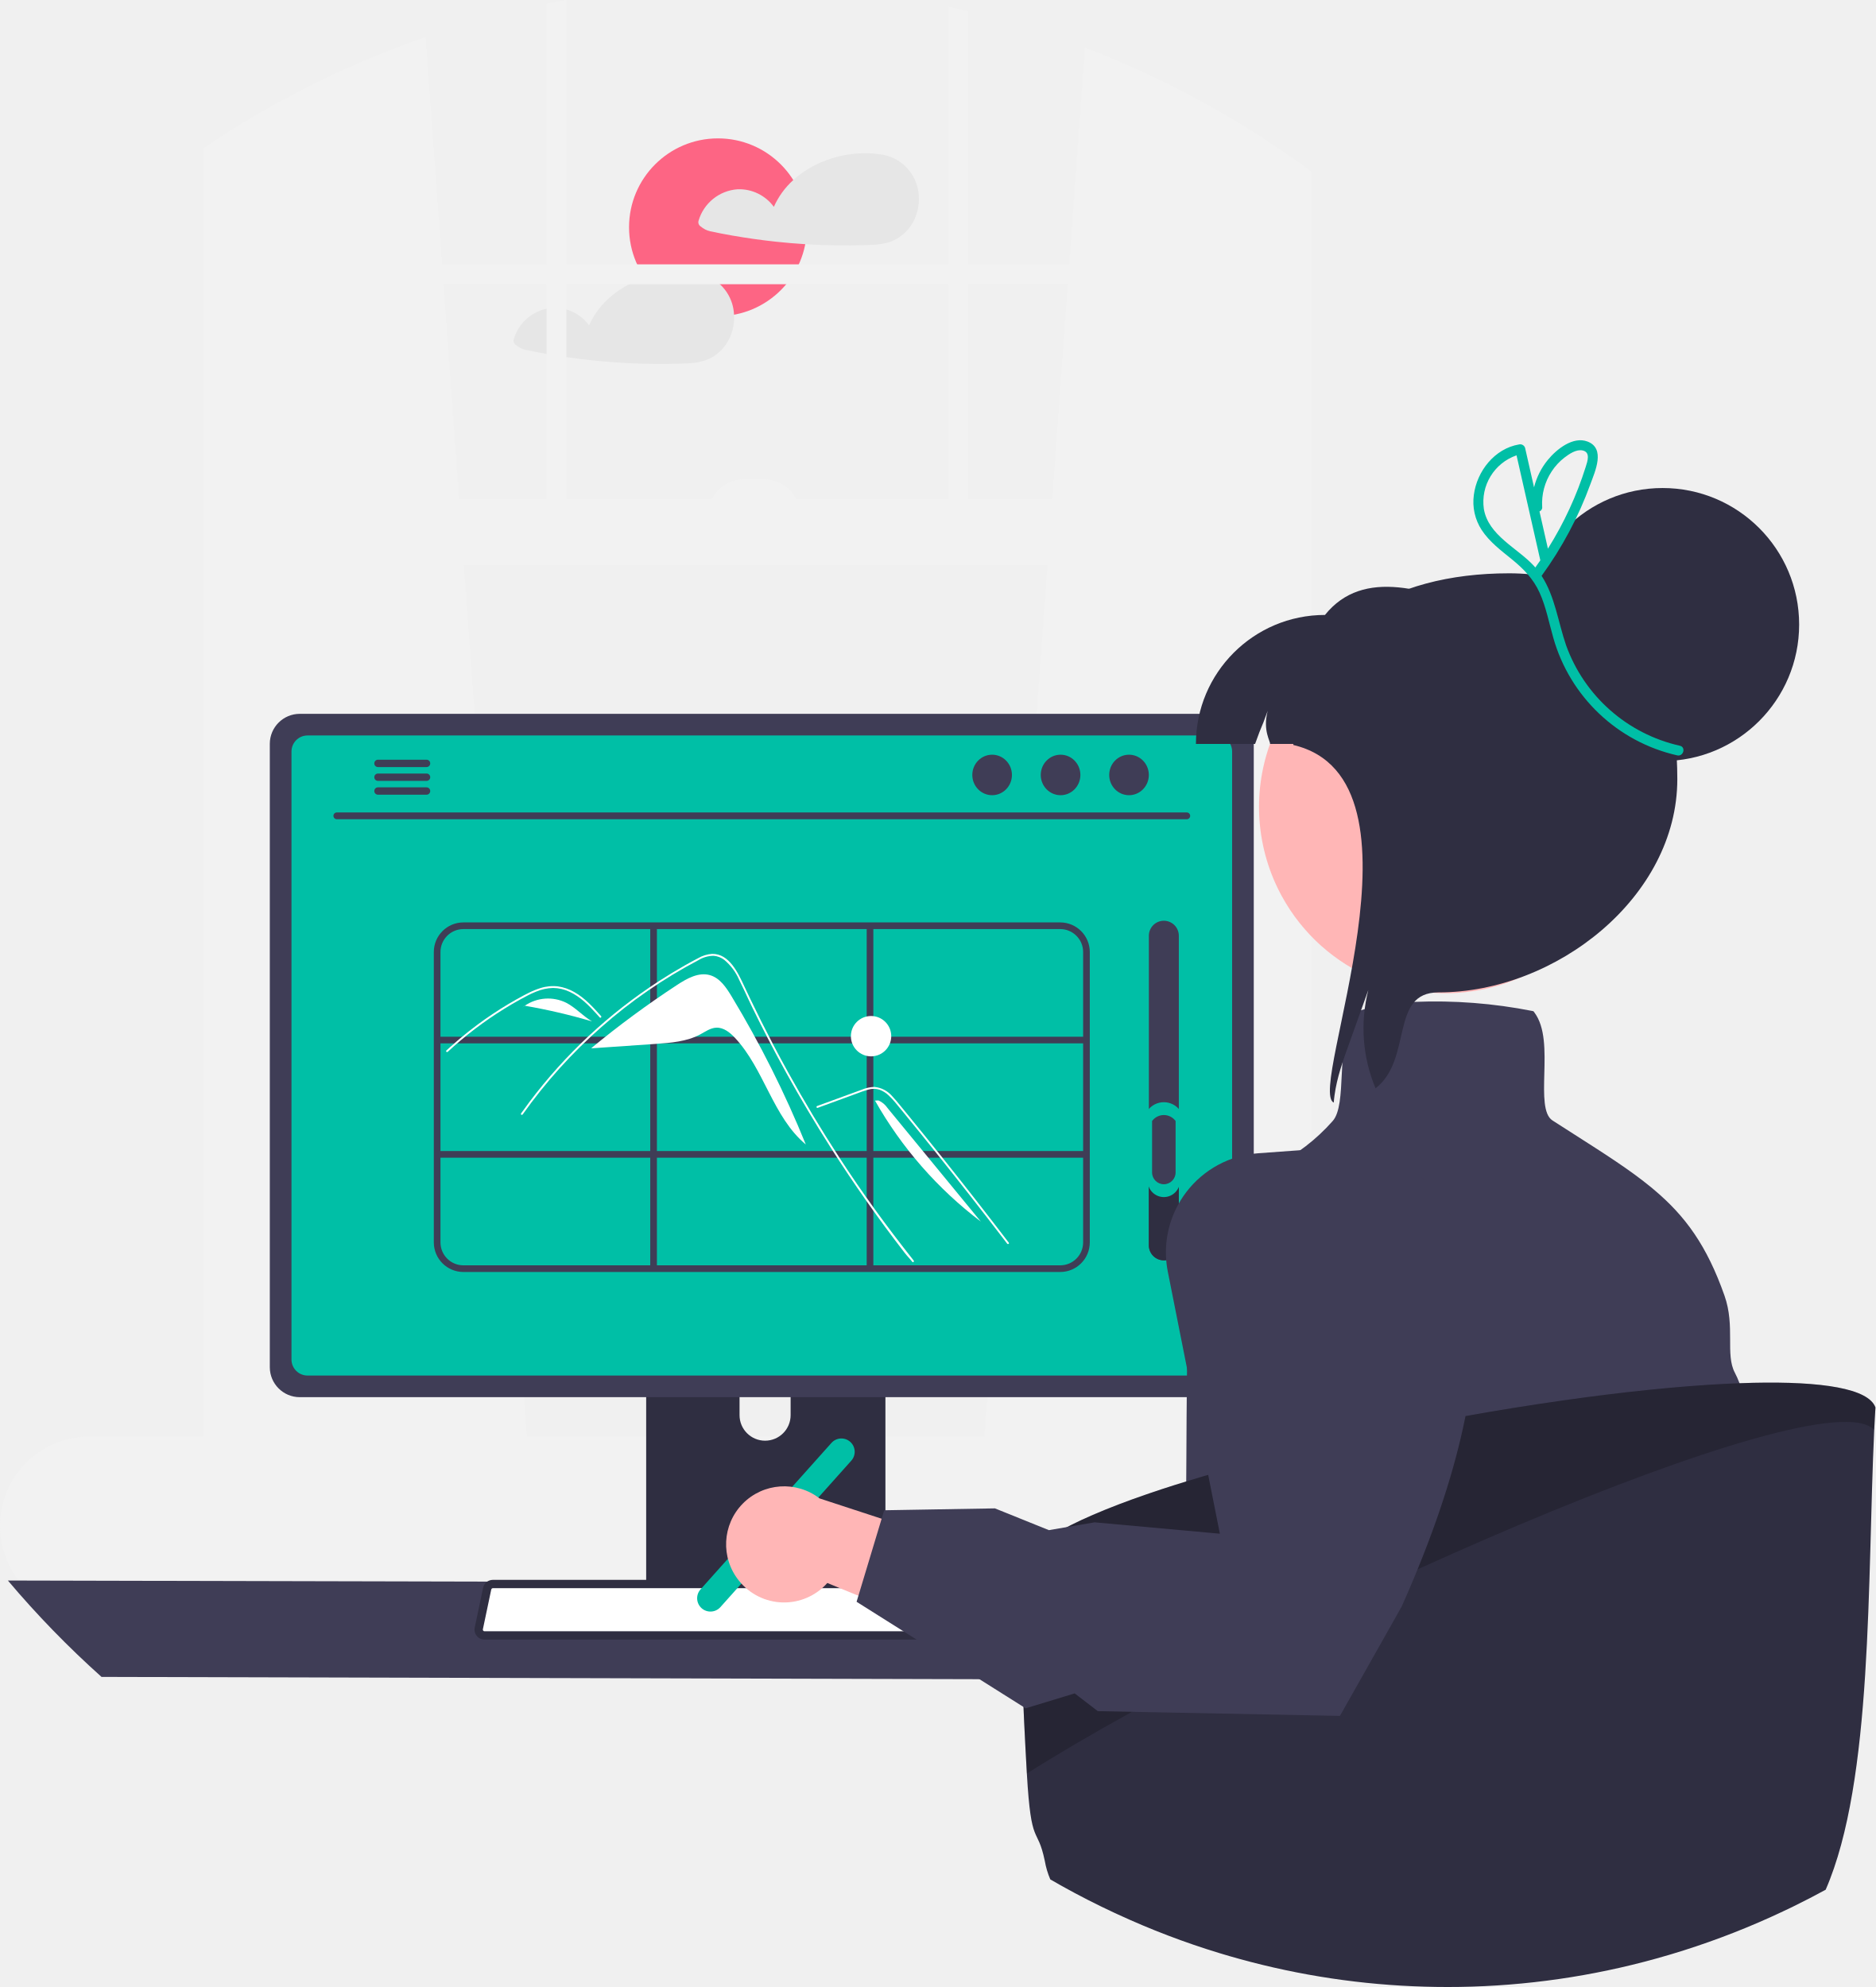
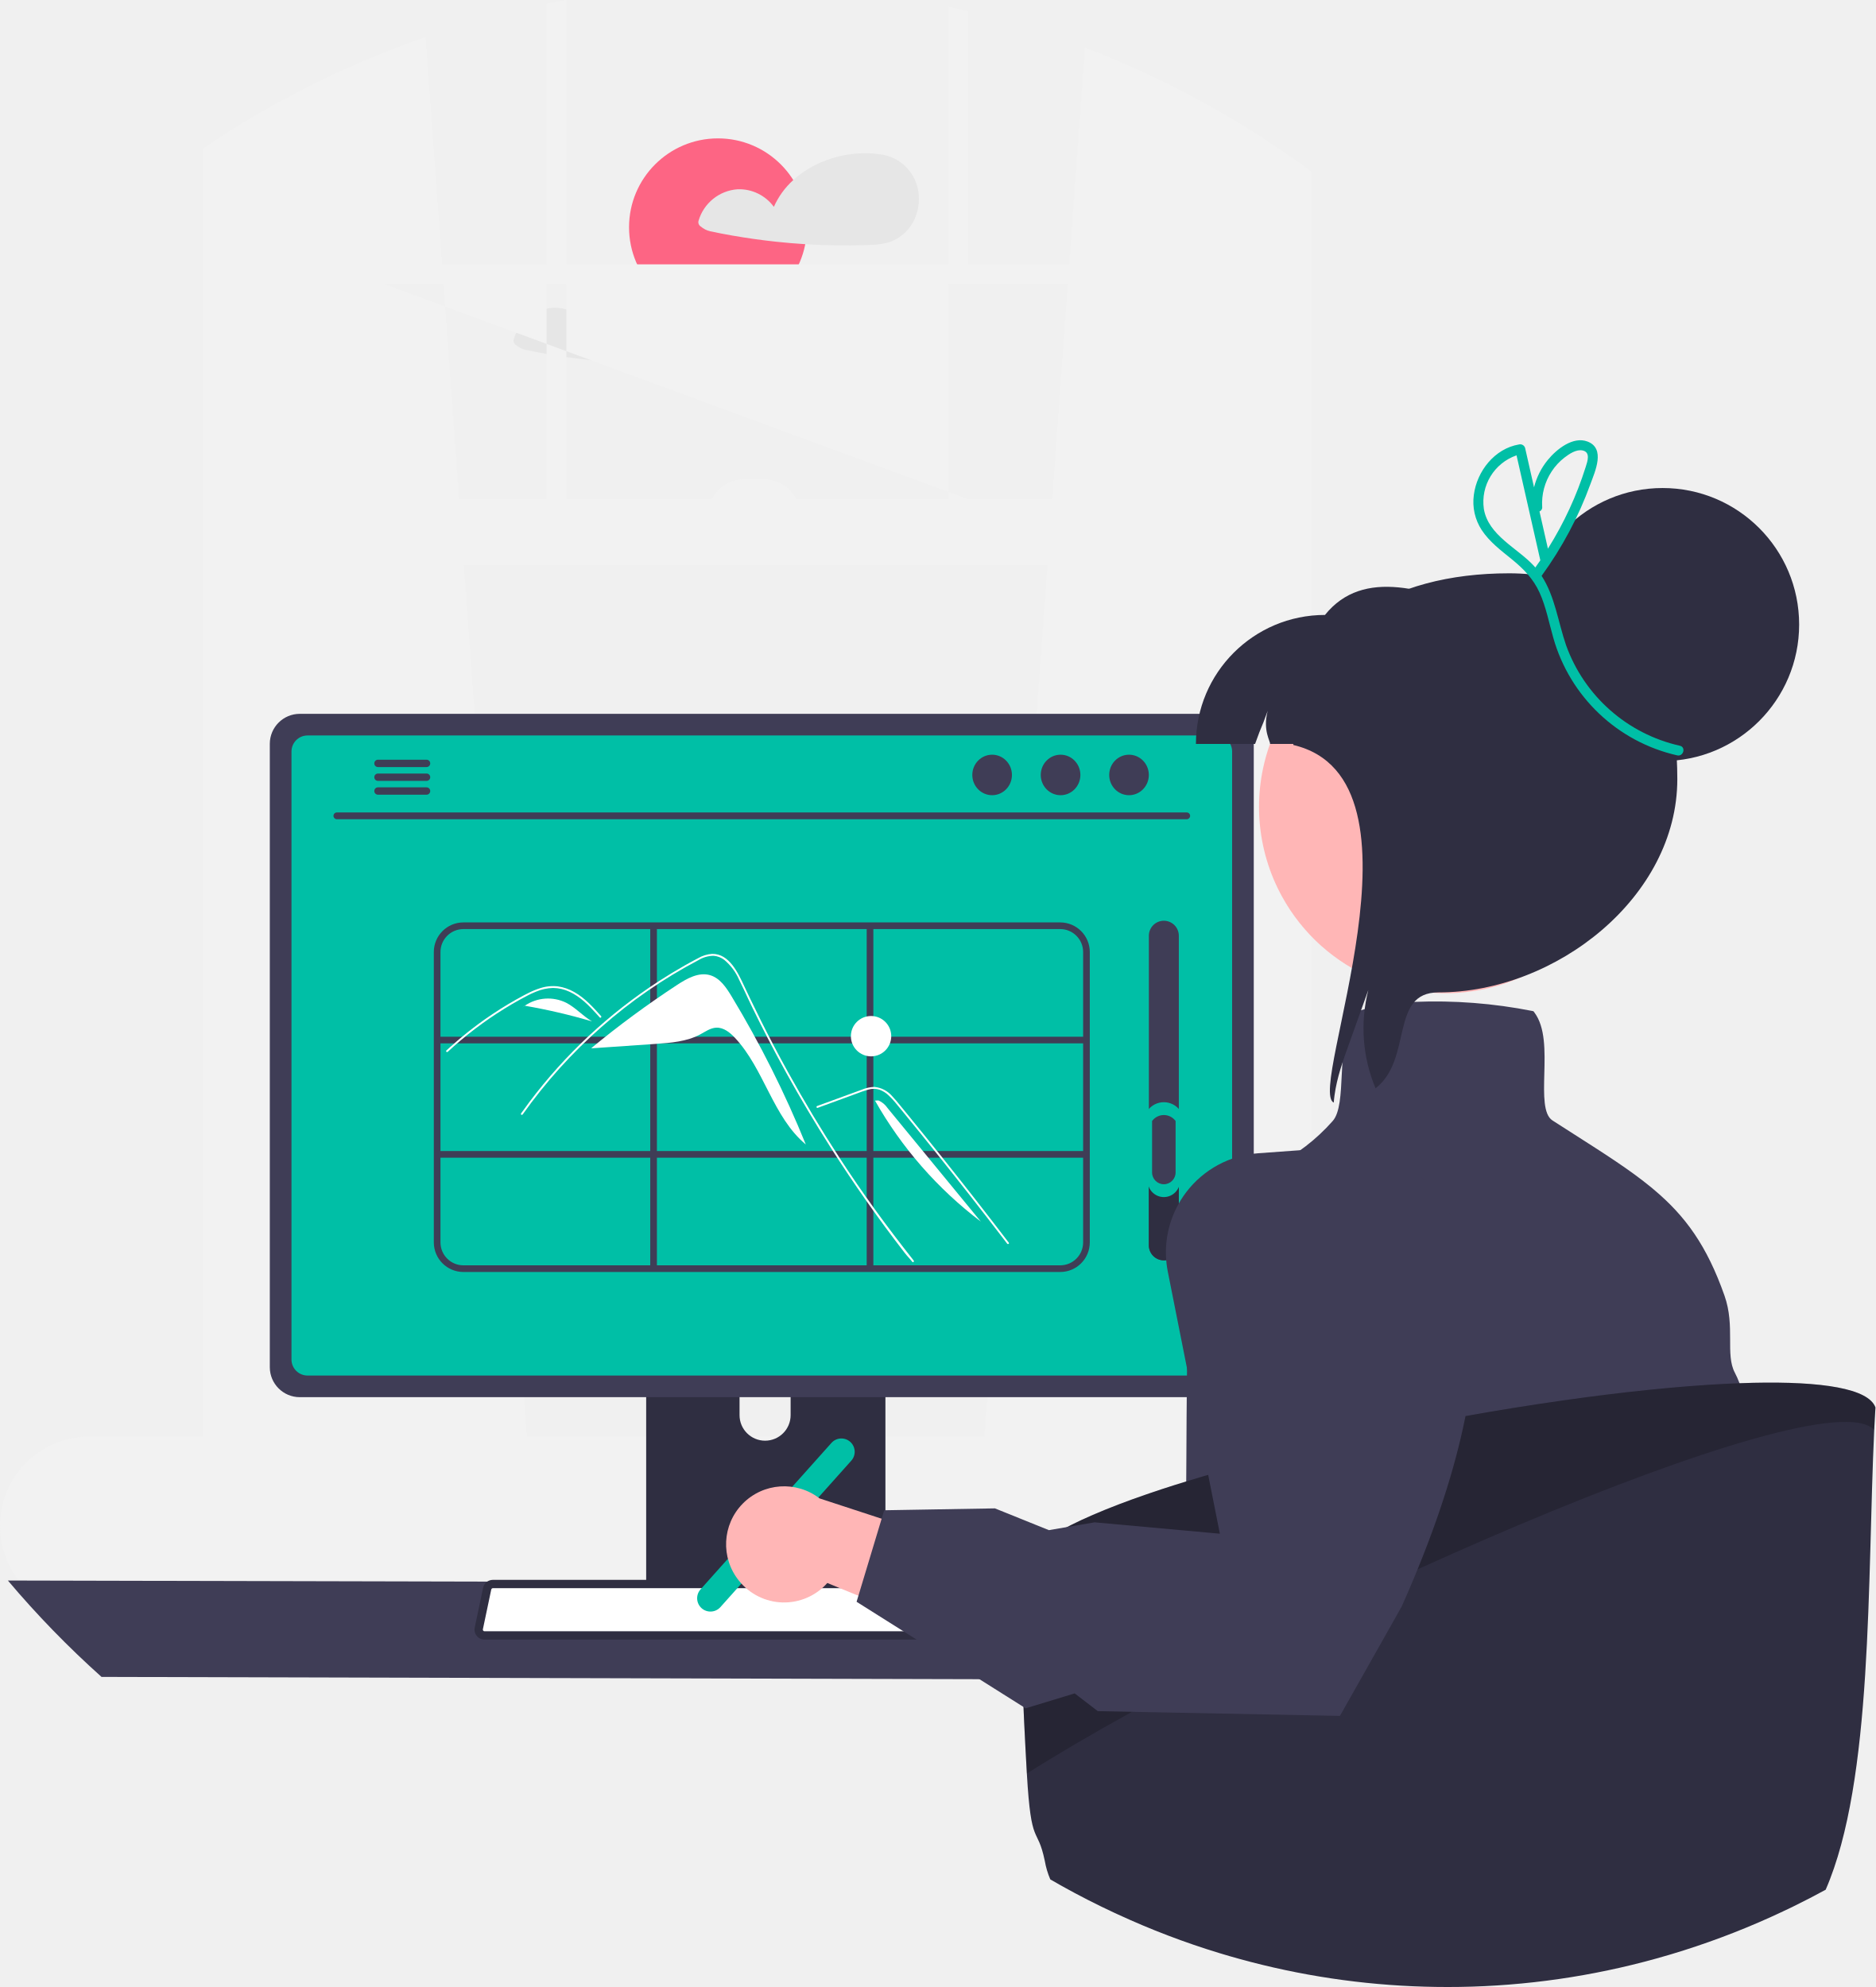
- <svg xmlns="http://www.w3.org/2000/svg" data-name="Layer 1" width="563.232" height="596.817" viewBox="0 0 563.232 596.817">
+ <svg xmlns="http://www.w3.org/2000/svg" data-name="Layer 1" width="563.232" height="596.817">
  <circle cx="215.615" cy="68.266" r="26.701" fill="#fd6584" />
-   <path d="M601.119,230.112a13.235,13.235,0,0,0-11.17-9.29,1.081,1.081,0,0,0-.18,0,1.418,1.418,0,0,0-.22-.05c-8.94-1.16-18.88,1.66-25.57,7.8a23.958,23.958,0,0,0-5.83,8.04,12.917,12.917,0,0,0-10.83-5.28,13.184,13.184,0,0,0-11.8,9.51,1.526,1.526,0,0,0,.69,1.69,6.673,6.673,0,0,0,2.79,1.42c2.21.47,4.44.9,6.67,1.29q6.54,1.14,13.15,1.85,4.365.465,8.75.74c6.04.38,12.11.47,18.16.28,3-.1,5.88-.2,8.62-1.52a12.798,12.798,0,0,0,4.95-4.31A14.548,14.548,0,0,0,601.119,230.112Z" transform="translate(-325.7462 -174.4889)" fill="#e6e6e6" />
-   <path d="M546.189,269.012a13.652,13.652,0,0,0-.56-3.3,13.26,13.26,0,0,0-11.18-9.29.965.965,0,0,0-.17,0,1.887,1.887,0,0,0-.23-.05,33.194,33.194,0,0,0-14.69,1.51c-7.26,2.43-13.63,7.33-16.7,14.33a12.922,12.922,0,0,0-10.84-5.28,13.183,13.183,0,0,0-11.8,9.51,1.555,1.555,0,0,0,.69,1.69,6.733,6.733,0,0,0,2.79,1.42c2.22.47,4.44.9,6.68,1.29q6.54,1.14,13.14,1.85a195.164,195.164,0,0,0,26.92,1.02c2.99-.1,5.88-.2,8.62-1.52a12.77,12.77,0,0,0,4.94-4.31A14.264,14.264,0,0,0,546.189,269.012Z" transform="translate(-325.7462 -174.4889)" fill="#e6e6e6" />
-   <path d="M743.876,605.969h-24.34V225.999c-1.64-1.21-3.29-2.41-4.96-3.58q-.495-.345-.99-.69a288.322,288.322,0,0,0-62.01-32.94l-4.72,65.1-0.0.004H616.486V177.879c-1.98-.49-3.96-.95-5.96-1.38v77.394h-114.68V174.489c-1.99.37-3.98.75-5.96,1.16v78.244H458.517l-0-.004-4.95-68.27a287.687,287.687,0,0,0-60.78,29.46c-.66.42-1.32.84-1.98,1.28-1.33.86-2.66,1.74-3.97,2.63v386.98h-34.27a26.803,26.803,0,0,0-24.89,36.79,25.54,25.54,0,0,0,1.75,3.56,27.095,27.095,0,0,0,3.02,4.18,26.76,26.76,0,0,0,20.12,9.11h391.31a26.82,26.82,0,0,0,0-53.64ZM640.316,344.271l-18.93,261.698h-137.4l-18.93-261.698Zm6.11-84.419-4.67,64.556h-25.27V259.852Zm-35.9,0v64.556H564.894a10.916,10.916,0,0,0-9.723-5.959h-5.959a10.916,10.916,0,0,0-9.723,5.959H495.846V259.852Zm-120.64,64.556h-26.27l-4.67-64.556h30.94Z" transform="translate(-325.7462 -174.4889)" fill="#f2f2f2" />
-   <path d="M328.114,649.216a289.004,289.004,0,0,0,28.12,28.95l379.58,1a289.003,289.003,0,0,0,28.12-28.95Z" transform="translate(-325.7462 -174.4889)" fill="#3f3d56" />
-   <path d="M519.804,552.406v102.56h71.85v-102.56a3.448,3.448,0,0,0-2.43-3.3,3.175,3.175,0,0,0-1.03-.16h-64.92A3.463,3.463,0,0,0,519.804,552.406Zm28.04,35.24a7.67,7.67,0,0,1,15.34,0v11.9a7.67,7.67,0,0,1-15.34,0Z" transform="translate(-325.7462 -174.4889)" fill="#2f2e41" />
-   <path d="M519.584,651.686v9.89a1.946,1.946,0,0,0,1.93,1.94h68.43a1.94,1.94,0,0,0,1.93-1.94v-9.89Z" transform="translate(-325.7462 -174.4889)" fill="#3f3d56" />
-   <path d="M406.774,397.886v187.26a9.007,9.007,0,0,0,9,9h277.5a9.007,9.007,0,0,0,9-9v-187.26a9.011,9.011,0,0,0-9-8.99h-277.5A9.012,9.012,0,0,0,406.774,397.886Z" transform="translate(-325.7462 -174.4889)" fill="#3f3d56" />
-   <path d="M413.284,400.216v182.62a4.818,4.818,0,0,0,4.81,4.81h272.87a4.818,4.818,0,0,0,4.81-4.81v-182.62a4.82,4.82,0,0,0-4.81-4.82h-272.87A4.821,4.821,0,0,0,413.284,400.216Z" transform="translate(-325.7462 -174.4889)" fill="#00bfa6" />
-   <path d="M468.924,665.846a2.948,2.948,0,0,0,2.32,1.11h162.34a2.987,2.987,0,0,0,2.92-3.6l-2.52-11.97a2.993,2.993,0,0,0-1.86-2.17,2.894,2.894,0,0,0-1.06-.2h-157.31a2.894,2.894,0,0,0-1.06.2,2.992,2.992,0,0,0-1.86,2.17l-2.52,11.97A2.985,2.985,0,0,0,468.924,665.846Z" transform="translate(-325.7462 -174.4889)" fill="#2f2e41" />
-   <path d="M473.754,651.516a.395.395,0,0,0-.145.025.508.508,0,0,0-.328.353l-2.521,11.977a.478.478,0,0,0,.102.396l.011.014a.449.449,0,0,0,.371.176H633.584a.467.467,0,0,0,.37-.175.459.459,0,0,0,.106-.397l-2.522-11.983a.498.498,0,0,0-.304-.349.436.436,0,0,0-.17-.035Z" transform="translate(-325.7462 -174.4889)" fill="#fff" />
-   <path d="M426.867,420.552H682.191a1.016,1.016,0,0,0,0-2.031H426.867a1.016,1.016,0,0,0,0,2.031Z" transform="translate(-325.7462 -174.4889)" fill="#3f3d56" />
+   <path d="M275.373 55.623a13.235 13.235 0 0 0-11.17-9.29 1.08 1.08 0 0 0-.18 0 1.418 1.418 0 0 0-.22-.05c-8.94-1.16-18.88 1.66-25.57 7.8a23.958 23.958 0 0 0-5.83 8.04 12.917 12.917 0 0 0-10.83-5.28 13.184 13.184 0 0 0-11.8 9.51 1.526 1.526 0 0 0 .69 1.69 6.673 6.673 0 0 0 2.79 1.42c2.21.47 4.44.9 6.67 1.29q6.54 1.14 13.15 1.85 4.365.465 8.75.74c6.04.38 12.11.47 18.16.28 3-.1 5.88-.2 8.62-1.52a12.798 12.798 0 0 0 4.95-4.31 14.548 14.548 0 0 0 1.82-12.17zM220.443 94.523a13.652 13.652 0 0 0-.56-3.3 13.26 13.26 0 0 0-11.18-9.29.965.965 0 0 0-.17 0 1.887 1.887 0 0 0-.23-.05 33.194 33.194 0 0 0-14.69 1.51c-7.26 2.43-13.63 7.33-16.7 14.33a12.922 12.922 0 0 0-10.84-5.28 13.183 13.183 0 0 0-11.8 9.51 1.555 1.555 0 0 0 .69 1.69 6.733 6.733 0 0 0 2.79 1.42c2.22.47 4.44.9 6.68 1.29q6.54 1.14 13.14 1.85a195.164 195.164 0 0 0 26.92 1.02c2.99-.1 5.88-.2 8.62-1.52a12.77 12.77 0 0 0 4.94-4.31 14.264 14.264 0 0 0 2.39-8.87z" fill="#e6e6e6" />
+   <path d="M418.13 431.48h-24.34V51.51c-1.64-1.21-3.29-2.41-4.96-3.58l-.99-.69a288.322 288.322 0 0 0-62.01-32.94l-4.72 65.1v.004h-30.37V3.39c-1.98-.49-3.96-.95-5.96-1.38v77.394H170.1V0c-1.99.37-3.98.75-5.96 1.16v78.244h-31.37V79.4l-4.95-68.27a287.687 287.687 0 0 0-60.78 29.46c-.66.42-1.32.84-1.98 1.28-1.33.86-2.66 1.74-3.97 2.63v386.98H26.82a26.803 26.803 0 0 0-24.89 36.79 25.54 25.54 0 0 0 1.75 3.56 27.095 27.095 0 0 0 3.02 4.18 26.76 26.76 0 0 0 20.12 9.11h391.31a26.82 26.82 0 0 0 0-53.64zM314.57 169.782 295.64 431.48h-137.4l-18.93-261.698zm6.11-84.419-4.67 64.556h-25.27L115.48 85.363zm-35.9 0v64.556h-45.632a10.916 10.916 0 0 0-9.723-5.96h-5.959a10.916 10.916 0 0 0-9.723 5.96H170.1V85.363zm-120.64 64.556h-26.27l-4.67-64.556h30.94z" fill="#f2f2f2" />
+   <path d="M2.368 474.727a289.004 289.004 0 0 0 28.12 28.95l379.58 1a289.003 289.003 0 0 0 28.12-28.95z" fill="#3f3d56" />
+   <path d="M194.058 377.917v102.56h71.85v-102.56a3.448 3.448 0 0 0-2.43-3.3 3.175 3.175 0 0 0-1.03-.16h-64.92a3.463 3.463 0 0 0-3.47 3.46zm28.04 35.24a7.67 7.67 0 0 1 15.34 0v11.9a7.67 7.67 0 0 1-15.34 0z" fill="#2f2e41" />
+   <path d="M193.838 477.197v9.89a1.946 1.946 0 0 0 1.93 1.94h68.43a1.94 1.94 0 0 0 1.93-1.94v-9.89zM81.028 223.397v187.26a9.007 9.007 0 0 0 9 9h277.5a9.007 9.007 0 0 0 9-9v-187.26a9.011 9.011 0 0 0-9-8.99h-277.5a9.012 9.012 0 0 0-9 8.99z" fill="#3f3d56" />
+   <path d="M87.538 225.727v182.62a4.818 4.818 0 0 0 4.81 4.81h272.87a4.818 4.818 0 0 0 4.81-4.81v-182.62a4.82 4.82 0 0 0-4.81-4.82H92.348a4.82 4.82 0 0 0-4.81 4.82z" fill="#00bfa6" />
+   <path d="M143.178 491.357a2.948 2.948 0 0 0 2.32 1.11h162.34a2.987 2.987 0 0 0 2.92-3.6l-2.52-11.97a2.993 2.993 0 0 0-1.86-2.17 2.894 2.894 0 0 0-1.06-.2h-157.31a2.894 2.894 0 0 0-1.06.2 2.992 2.992 0 0 0-1.86 2.17l-2.52 11.97a2.985 2.985 0 0 0 .61 2.49z" fill="#2f2e41" />
+   <path d="M148.008 477.027a.395.395 0 0 0-.145.025.508.508 0 0 0-.327.353l-2.522 11.977a.478.478 0 0 0 .102.395l.01.014a.449.449 0 0 0 .372.175h162.34a.467.467 0 0 0 .37-.174.46.46 0 0 0 .106-.398l-2.522-11.983a.498.498 0 0 0-.304-.349.436.436 0 0 0-.17-.035z" fill="#fff" />
+   <path d="M101.121 246.063h255.324a1.016 1.016 0 0 0 0-2.03H101.12a1.016 1.016 0 0 0 0 2.03z" fill="#3f3d56" />
  <ellipse cx="339.064" cy="232.765" rx="5.95" ry="6.083" fill="#3f3d56" />
  <ellipse cx="318.508" cy="232.765" rx="5.95" ry="6.083" fill="#3f3d56" />
  <ellipse cx="297.952" cy="232.765" rx="5.95" ry="6.083" fill="#3f3d56" />
-   <path d="M438.156,403.786a1.095,1.095,0,0,0,1.09,1.1h14.6a1.105,1.105,0,0,0,0-2.21h-14.6A1.103,1.103,0,0,0,438.156,403.786Z" transform="translate(-325.7462 -174.4889)" fill="#3f3d56" />
-   <path d="M438.156,407.936a1.095,1.095,0,0,0,1.09,1.1h14.6a1.105,1.105,0,0,0,0-2.21h-14.6A1.103,1.103,0,0,0,438.156,407.936Z" transform="translate(-325.7462 -174.4889)" fill="#3f3d56" />
-   <path d="M438.156,412.076a1.103,1.103,0,0,0,1.09,1.11h14.6a1.105,1.105,0,0,0,0-2.21h-14.6A1.095,1.095,0,0,0,438.156,412.076Z" transform="translate(-325.7462 -174.4889)" fill="#3f3d56" />
-   <path d="M644.148,451.546H464.91a8.892,8.892,0,0,0-8.881,8.881v87.237a8.892,8.892,0,0,0,8.881,8.882H644.148a8.892,8.892,0,0,0,8.881-8.882V460.428A8.892,8.892,0,0,0,644.148,451.546Zm6.881,8.881v25.452h-63v-32.333h56.119A6.889,6.889,0,0,1,651.029,460.428Zm-128,59.786v-32.334h63v32.334Zm63,2v32.333h-63v-32.333Zm-65-2h-63v-32.334h63Zm2-34.334v-32.333h63v32.333Zm65,2h63v32.334h-63Zm-123.119-34.333H521.029v32.333h-63V460.428A6.889,6.889,0,0,1,464.91,453.546ZM458.029,547.664V522.213h63v32.333H464.91A6.889,6.889,0,0,1,458.029,547.664Zm186.119,6.882H588.029v-32.333h63v25.451A6.889,6.889,0,0,1,644.148,554.546Z" transform="translate(-325.7462 -174.4889)" fill="#3f3d56" />
-   <path d="M545.419,473.695c-1.591-2.631-3.475-5.439-6.427-6.298-3.418-.995-6.93.981-9.908,2.931a288.726,288.726,0,0,0-25.695,18.932l.009.102,19.174-1.322c4.618-.318,9.394-.681,13.475-2.865,1.549-.829,3.058-1.936,4.813-2.013,2.18-.096,4.081,1.427,5.575,3.017,8.837,9.41,11.394,23.799,21.307,32.066A314.616,314.616,0,0,0,545.419,473.695Z" transform="translate(-325.7462 -174.4889)" fill="#fff" />
-   <path d="M599.736,553.506c-.977-1.234-1.376-1.523-2.34-2.768q-11.773-15.226-22.131-31.481-7.036-11.04-13.373-22.503-3.017-5.45-5.869-10.985-2.213-4.292-4.327-8.635c-.403-.827-.795-1.658-1.184-2.491-.918-1.958-1.82-3.926-2.787-5.858a16.114,16.114,0,0,0-4.47-5.989,6.098,6.098,0,0,0-3.177-1.222,8.862,8.862,0,0,0-4.599,1.318,148.048,148.048,0,0,0-29.112,20.075A151.559,151.559,0,0,0,482.714,509.22c-.209.298-.703.013-.492-.287q1.246-1.762,2.542-3.487A152.397,152.397,0,0,1,523.671,469.155q3.785-2.453,7.711-4.675c1.319-.747,2.645-1.485,3.993-2.177a9.728,9.728,0,0,1,4.234-1.312c5.137-.08,7.797,5.738,9.624,9.653q.861,1.848,1.743,3.685,3.334,6.973,6.924,13.818,2.216,4.226,4.529,8.404,7.198,13.007,15.301,25.488c7.156,11.022,14.256,20.758,22.408,31.064C600.364,553.388,599.962,553.795,599.736,553.506Z" transform="translate(-325.7462 -174.4889)" fill="#fff" />
-   <path d="M505.858,480.093c-.298-.333-.595-.665-.895-.998-2.369-2.62-4.911-5.209-8.164-6.711a11.844,11.844,0,0,0-4.962-1.15,14.161,14.161,0,0,0-5.152,1.124c-.776.31-1.534.662-2.281,1.036-.854.43-1.692.888-2.527,1.35q-2.35,1.3-4.639,2.715-4.554,2.815-8.824,6.059-2.213,1.683-4.335,3.475-1.973,1.665-3.867,3.42c-.27.249-.673-.154-.403-.403.333-.31.669-.618,1.006-.922q1.426-1.289,2.898-2.529,2.684-2.264,5.506-4.354,4.389-3.251,9.08-6.061,2.344-1.403,4.753-2.688c.485-.259.975-.511,1.472-.751a23.46,23.46,0,0,1,3.498-1.424,12.445,12.445,0,0,1,5.284-.519,13.756,13.756,0,0,1,4.875,1.686c3.194,1.785,5.671,4.546,8.082,7.24C506.505,479.962,506.103,480.367,505.858,480.093Z" transform="translate(-325.7462 -174.4889)" fill="#fff" />
-   <path d="M571.304,507.242l7.654-2.799,3.8-1.39a38.862,38.862,0,0,1,3.752-1.292,5.919,5.919,0,0,1,3.396.043,7.827,7.827,0,0,1,2.649,1.642,21.495,21.495,0,0,1,2.172,2.32c.827.994,1.643,1.999,2.461,3q5.069,6.199,10.072,12.452,5.003,6.253,9.938,12.559,4.948,6.321,9.827,12.696.598.781,1.195,1.563c.22.288.715.004.492-.288q-4.916-6.438-9.9-12.824-4.997-6.401-10.062-12.748-5.065-6.347-10.199-12.638-1.279-1.567-2.562-3.131c-.722-.879-1.435-1.768-2.227-2.587a8.025,8.025,0,0,0-5.441-2.867,10.501,10.501,0,0,0-3.701.814c-1.28.463-2.556.934-3.834,1.402l-7.707,2.819-1.927.705c-.342.125-.194.676.152.55Z" transform="translate(-325.7462 -174.4889)" fill="#fff" />
-   <path d="M495.792,475.68a12.357,12.357,0,0,0-12.445.89,177.498,177.498,0,0,1,20.194,4.713C500.786,479.669,498.631,477.139,495.792,475.68Z" transform="translate(-325.7462 -174.4889)" fill="#fff" />
-   <path d="M483.309,476.563l-.749.609c.253-.213.517-.413.787-.602Z" transform="translate(-325.7462 -174.4889)" fill="#fff" />
-   <path d="M592.265,507.27a6.371,6.371,0,0,0-2.695-2.25l-1.052.041a119.342,119.342,0,0,0,31.787,36.34Z" transform="translate(-325.7462 -174.4889)" fill="#fff" />
+   <path d="M112.41 229.297a1.095 1.095 0 0 0 1.09 1.1h14.6a1.105 1.105 0 0 0 0-2.21h-14.6a1.103 1.103 0 0 0-1.09 1.11zM112.41 233.447a1.095 1.095 0 0 0 1.09 1.1h14.6a1.105 1.105 0 0 0 0-2.21h-14.6a1.103 1.103 0 0 0-1.09 1.11zM112.41 237.587a1.103 1.103 0 0 0 1.09 1.11h14.6a1.105 1.105 0 0 0 0-2.21h-14.6a1.095 1.095 0 0 0-1.09 1.1zM318.401 277.057H139.164a8.892 8.892 0 0 0-8.881 8.882v87.237a8.892 8.892 0 0 0 8.881 8.881h179.237a8.892 8.892 0 0 0 8.882-8.881v-87.237a8.892 8.892 0 0 0-8.882-8.882zm6.882 8.882v25.451h-63v-32.333H318.4a6.89 6.89 0 0 1 6.882 6.882zm-128 59.785V313.39h63v32.334zm63 2v32.333h-63v-32.333zm-65-2h-63V313.39h63zm2-34.334v-32.333h63v32.333zm65 2h63v32.334h-63zm-123.119-34.333h56.119v32.333h-63V285.94a6.89 6.89 0 0 1 6.881-6.882zm-6.881 94.119v-25.452h63v32.333h-56.119a6.89 6.89 0 0 1-6.881-6.881zm186.118 6.881h-56.118v-32.333h63v25.452a6.89 6.89 0 0 1-6.882 6.881z" fill="#3f3d56" />
+   <path d="M219.673 299.206c-1.59-2.631-3.475-5.44-6.427-6.299-3.418-.995-6.93.982-9.908 2.932a288.726 288.726 0 0 0-25.695 18.931l.01.102 19.173-1.322c4.618-.318 9.394-.68 13.475-2.865 1.548-.83 3.058-1.936 4.812-2.014 2.18-.095 4.081 1.427 5.575 3.018 8.837 9.41 11.394 23.8 21.308 32.066a314.616 314.616 0 0 0-22.323-44.55z" fill="#fff" />
+   <path d="M273.99 379.017c-.977-1.234-1.377-1.523-2.34-2.768q-11.773-15.227-22.131-31.481-7.036-11.04-13.373-22.503-3.018-5.45-5.87-10.986-2.213-4.292-4.327-8.635c-.403-.827-.795-1.658-1.184-2.491-.919-1.958-1.82-3.926-2.788-5.858a16.114 16.114 0 0 0-4.47-5.989 6.098 6.098 0 0 0-3.176-1.222 8.862 8.862 0 0 0-4.6 1.317 148.048 148.048 0 0 0-29.111 20.076 151.56 151.56 0 0 0-23.652 26.254c-.209.299-.703.013-.492-.287q1.246-1.762 2.542-3.487a152.397 152.397 0 0 1 38.907-36.291q3.784-2.453 7.711-4.675a111.08 111.08 0 0 1 3.993-2.177 9.728 9.728 0 0 1 4.234-1.312c5.137-.08 7.797 5.738 9.624 9.653q.861 1.848 1.744 3.684 3.333 6.973 6.924 13.819 2.216 4.226 4.529 8.403 7.198 13.008 15.3 25.488c7.157 11.022 14.256 20.758 22.409 31.065.224.285-.177.692-.403.403zM180.112 305.604c-.299-.333-.595-.666-.896-.998-2.368-2.62-4.91-5.21-8.163-6.712a11.844 11.844 0 0 0-4.963-1.15 14.161 14.161 0 0 0-5.152 1.124c-.776.31-1.534.661-2.282 1.036-.853.43-1.692.888-2.526 1.35q-2.35 1.3-4.64 2.715-4.554 2.815-8.823 6.06-2.213 1.682-4.335 3.475-1.973 1.665-3.867 3.42c-.27.249-.673-.154-.403-.403.333-.31.67-.618 1.006-.922q1.426-1.29 2.897-2.529 2.684-2.264 5.506-4.354 4.39-3.25 9.08-6.061 2.345-1.403 4.754-2.688c.484-.259.975-.512 1.471-.751a23.46 23.46 0 0 1 3.499-1.424 12.445 12.445 0 0 1 5.283-.52 13.756 13.756 0 0 1 4.875 1.687c3.194 1.785 5.671 4.546 8.082 7.24.243.274-.158.679-.403.405z" fill="#fff" />
+   <path d="m245.557 332.753 7.654-2.8 3.8-1.39a38.862 38.862 0 0 1 3.752-1.291 5.919 5.919 0 0 1 3.396.043 7.827 7.827 0 0 1 2.648 1.642 21.495 21.495 0 0 1 2.173 2.32c.827.994 1.642 1.999 2.461 3q5.07 6.2 10.072 12.453 5.002 6.252 9.938 12.558 4.948 6.322 9.828 12.696l1.194 1.563c.22.288.716.004.493-.288q-4.916-6.439-9.9-12.824-4.997-6.401-10.062-12.748-5.066-6.346-10.2-12.638-1.279-1.567-2.562-3.131c-.722-.88-1.435-1.769-2.227-2.587a8.025 8.025 0 0 0-5.44-2.867 10.501 10.501 0 0 0-3.701.814c-1.28.463-2.556.934-3.834 1.402l-7.707 2.819-1.927.704c-.342.125-.195.677.151.55zM170.045 301.191a12.357 12.357 0 0 0-12.444.89 177.498 177.498 0 0 1 20.194 4.713c-2.755-1.614-4.91-4.143-7.75-5.603zM157.562 302.074l-.748.609c.253-.213.516-.413.787-.602z" fill="#fff" />
+   <path d="M266.52 332.781a6.371 6.371 0 0 0-2.696-2.25l-1.052.042a119.342 119.342 0 0 0 31.787 36.34z" fill="#fff" />
  <circle cx="261.597" cy="311.227" r="6.059" fill="#fff" />
-   <path d="M675.268,553.046a4.507,4.507,0,0,0,4.5-4.5v-93a4.5,4.5,0,1,0-9,0v93A4.507,4.507,0,0,0,675.268,553.046Z" transform="translate(-325.7462 -174.4889)" fill="#3f3d56" />
-   <path d="M675.268,553.046a4.507,4.507,0,0,0,4.5-4.5v-19.72a5.581,5.581,0,0,0-9,0v19.72A4.507,4.507,0,0,0,675.268,553.046Z" transform="translate(-325.7462 -174.4889)" fill="#2f2e41" />
-   <path d="M675.268,534.046a4.847,4.847,0,0,0,4.84-4.84V507.998a6.002,6.002,0,0,0-9.679,0V529.207A4.847,4.847,0,0,0,675.268,534.046Z" transform="translate(-325.7462 -174.4889)" fill="#00bfa6" />
-   <path d="M675.268,530.19a3.535,3.535,0,0,0,3.53-3.53V511.191a4.378,4.378,0,0,0-7.06,0v15.469A3.535,3.535,0,0,0,675.268,530.19Z" transform="translate(-325.7462 -174.4889)" fill="#3f3d56" />
-   <path d="M536.445,657.525a4.004,4.004,0,0,1-.317-5.648L575.444,607.885a4,4,0,0,1,5.965,5.331l-39.316,43.992A4.004,4.004,0,0,1,536.445,657.525Z" transform="translate(-325.7462 -174.4889)" fill="#00bfa6" />
-   <path d="M862.596,729.955c0,7.29-1.72,12.87-1.51,17.33a287.268,287.268,0,0,1-36.3,13.02c-1.4.4-2.8.78-4.21,1.16-7.63-23.36-15.27-44.75-18.28-47.02-6.89-5.17-10.34,16.22-10.34,11.05,0-5.17,3.45-5.17-5.16-12.06-8.62-6.89-3.45-37.9-3.45-37.9l-12.06-31.01,13.49-49.46,17.52-64.25h17.23s.51.37,1.36,1.06c4.31,3.52,17.31,15.28,15.87,28.23-.43,3.86.53,15.08,2.2,30.02,5.08,45.11,16.75,94.15,16.75,107.09C855.706,714.445,862.596,719.615,862.596,729.955Z" transform="translate(-325.7462 -174.4889)" fill="#e6e6e6" />
-   <path d="M848.148,589.956c-.02-.05-.03-.09-.05-.13a26.641,26.641,0,0,0-1.35-3.04c-2.91-5.47.17-13.87-3.11-23.15-5.3-15.04-11.76-23.91-21.23-31.86-.28-.24-.56-.47-.85-.71l-.01-.01c-6.32-5.19-13.94-10.04-23.4-16.08-1.97-1.26-4.03-2.57-6.17-3.95-2.76-1.77-2.61-7.67-2.45-13.91.18-6.93.37-14.11-3.03-18.59l-.22-.29-.35-.09a150.437,150.437,0,0,0-35.42-2.73h-.01a69.659,69.659,0,0,0-14.93,2.19c-.36.1-.72.2-1.07.32-.27.07-.54.16-.81.25l-.22.08-.17.16c-3.29,3.29-4.05,9.19-4.41,15.34v.01q-.105,1.68-.18,3.36c-.28,5.98-.54,11.63-2.74,14.08a57.788,57.788,0,0,1-17.47,13.44c-10.33,5.1-18.5,4.94-18.62,4.94l-.95-.03-.09.94c-6.86,13.07-6.6,46.79-6.81,82.9q-.015,3.015-.04,6.06c-.12,16.82-.44,33.93-1.7,49.52-.55,6.7-1.26,13.11-2.21,19.1-4.62,29.17-25.55,4.95-35.56,24.36a24.526,24.526,0,0,0,1.65,5.55c1.15.68,2.33,1.34,3.5,2q7.785,4.335,15.86,8.09c.3.14.6.28.9.41a236.736,236.736,0,0,0,30.46,11.62c2.03.62,4.06,1.21,6.11,1.77a233.586,233.586,0,0,0,55.61,8.33,1.701,1.701,0,0,1,.23-.01,288.585,288.585,0,0,0,65.84-9.49q.45-.12.9-.24c1.41-.38,2.81-.76,4.21-1.16a287.279,287.279,0,0,0,36.3-13.02,9.238,9.238,0,0,0,.13,1.31,3.03,3.03,0,0,0,.06.42c.02-.16.04-.32.05-.48.06-.47.11-.95.16-1.43C870.608,666.426,857.898,615.756,848.148,589.956Z" transform="translate(-325.7462 -174.4889)" fill="#3f3d56" />
-   <path d="M710.714,443.689a55.983,55.983,0,1,0-2.845-47.693c-.256.641-.487,1.281-.718,1.948A55.906,55.906,0,0,0,710.714,443.689Z" transform="translate(-325.7462 -174.4889)" fill="#ffb6b6" />
-   <path d="M702.667,397.943c2.409-6.74,1.358-3.229,3.793-9.944-1.589,5.946.923,9.277.692,9.944h66.658V359.194c-19.529-7.74-38.621-14.326-50.154,0A38.751,38.751,0,0,0,684.907,397.943Z" transform="translate(-325.7462 -174.4889)" fill="#2f2e41" />
-   <path d="M726.296,505.657c.051-.718.128-1.461.231-2.178.718-5.279,2.511-10.354,4.331-15.377,1.922-5.407,3.87-10.841,5.817-16.248a46.519,46.519,0,0,0,2.178,29.523c11.251-8.765,4.152-28.806,18.862-28.806,35.366,0,71.758-28.678,71.758-64.069,0-35.366-15.172-61.814-50.538-61.814-35.392,0-64.095,16.197-64.787,51.563C757.716,408.502,718.069,502.069,726.296,505.657Z" transform="translate(-325.7462 -174.4889)" fill="#2f2e41" />
+   <path d="M349.522 378.557a4.507 4.507 0 0 0 4.5-4.5v-93a4.5 4.5 0 1 0-9 0v93a4.507 4.507 0 0 0 4.5 4.5z" fill="#3f3d56" />
+   <path d="M349.522 378.557a4.507 4.507 0 0 0 4.5-4.5v-19.72a5.58 5.58 0 0 0-9 0v19.72a4.507 4.507 0 0 0 4.5 4.5z" fill="#2f2e41" />
+   <path d="M349.522 359.557a4.847 4.847 0 0 0 4.84-4.84V333.51a6.002 6.002 0 0 0-9.68 0v21.209a4.847 4.847 0 0 0 4.84 4.84z" fill="#00bfa6" />
+   <path d="M349.522 355.701a3.535 3.535 0 0 0 3.53-3.53v-15.469a4.378 4.378 0 0 0-7.06 0v15.47a3.535 3.535 0 0 0 3.53 3.53z" fill="#3f3d56" />
+   <path d="M210.699 483.036a4.004 4.004 0 0 1-.317-5.648l39.315-43.992a4 4 0 0 1 5.965 5.331l-39.315 43.992a4.004 4.004 0 0 1-5.648.317z" fill="#00bfa6" />
+   <path d="M536.85 555.466c0 7.29-1.72 12.87-1.51 17.33a287.268 287.268 0 0 1-36.3 13.02c-1.4.4-2.8.78-4.21 1.16-7.63-23.36-15.27-44.75-18.28-47.02-6.89-5.17-10.34 16.22-10.34 11.05 0-5.17 3.45-5.17-5.16-12.06-8.62-6.89-3.45-37.9-3.45-37.9l-12.06-31.01 13.49-49.46 17.52-64.25h17.23s.51.37 1.36 1.06c4.31 3.52 17.31 15.28 15.87 28.23-.43 3.86.53 15.08 2.2 30.02 5.08 45.11 16.75 94.15 16.75 107.09 0 17.23 6.89 22.4 6.89 32.74z" fill="#e6e6e6" />
+   <path d="M522.402 415.467c-.02-.05-.03-.09-.05-.13a26.64 26.64 0 0 0-1.35-3.04c-2.91-5.47.17-13.87-3.11-23.15-5.3-15.04-11.76-23.91-21.23-31.86-.28-.24-.56-.47-.85-.71l-.01-.01c-6.32-5.19-13.94-10.04-23.4-16.08-1.97-1.26-4.03-2.57-6.17-3.95-2.76-1.77-2.61-7.67-2.45-13.91.18-6.93.37-14.11-3.03-18.59l-.22-.29-.35-.09a150.437 150.437 0 0 0-35.42-2.73h-.01a69.659 69.659 0 0 0-14.93 2.19c-.36.1-.72.2-1.07.32-.27.07-.54.16-.81.25l-.22.08-.17.16c-3.29 3.29-4.05 9.19-4.41 15.34v.01q-.105 1.68-.18 3.36c-.28 5.98-.54 11.63-2.74 14.08a57.788 57.788 0 0 1-17.47 13.44c-10.33 5.1-18.5 4.94-18.62 4.94l-.95-.03-.09.94c-6.86 13.07-6.6 46.79-6.81 82.9q-.015 3.015-.04 6.06c-.12 16.82-.44 33.93-1.7 49.52-.55 6.7-1.26 13.11-2.21 19.1-4.62 29.17-25.55 4.95-35.56 24.36a24.526 24.526 0 0 0 1.65 5.55c1.15.68 2.33 1.34 3.5 2q7.785 4.335 15.86 8.09c.3.14.6.28.9.41a236.736 236.736 0 0 0 30.46 11.62c2.03.62 4.06 1.21 6.11 1.77a233.586 233.586 0 0 0 55.61 8.33 1.701 1.701 0 0 1 .23-.01 288.585 288.585 0 0 0 65.84-9.49l.9-.24c1.41-.38 2.81-.76 4.21-1.16a287.28 287.28 0 0 0 36.3-13.02 9.238 9.238 0 0 0 .13 1.31 3.03 3.03 0 0 0 .06.42c.02-.16.04-.32.05-.48.06-.47.11-.95.16-1.43 6.12-59.68-6.59-110.35-16.34-136.15z" fill="#3f3d56" />
+   <path d="M384.968 269.2a55.983 55.983 0 1 0-2.845-47.693c-.256.64-.487 1.281-.717 1.948a55.906 55.906 0 0 0 3.562 45.745z" fill="#ffb6b6" />
+   <path d="M376.92 223.455c2.41-6.74 1.359-3.23 3.794-9.944-1.59 5.946.922 9.277.692 9.944h66.658v-38.75c-19.529-7.74-38.621-14.326-50.154 0a38.75 38.75 0 0 0-38.75 38.75z" fill="#2f2e41" />
+   <path d="M400.55 331.168c.05-.717.128-1.46.23-2.178.718-5.28 2.512-10.354 4.331-15.377 1.923-5.407 3.87-10.84 5.818-16.248a46.519 46.519 0 0 0 2.178 29.523c11.25-8.764 4.152-28.805 18.862-28.805 35.367 0 71.758-28.678 71.758-64.07 0-35.366-15.171-61.814-50.538-61.814-35.392 0-64.095 16.197-64.787 51.563 43.567 10.251 3.921 103.818 12.148 107.406z" fill="#2f2e41" />
  <circle cx="499.308" cy="187.588" r="41.004" fill="#2f2e41" />
-   <path d="M888.978,597.236q-.21,3.165-.37,6.74c-2.12,44.89-.29,105.32-14.58,138.11q-4.8,2.625-9.7,5.02-.195.09-.36.18c-.88.43-1.76.85-2.64,1.25a.3.3,0,0,1-.11.06,238.808,238.808,0,0,1-29.81,11.71c-1.25.4-2.51.78-3.77,1.16q-.405.12-.81.24a233.934,233.934,0,0,1-59.04,9.49c-1.04.03-2.06.05-3.05.07-.35.01-.69.02-1.03.02-1.12.01-2.23.02-3.35.02q-3.39,0-6.75-.1a233.586,233.586,0,0,1-55.61-8.33c-2.05-.56-4.08-1.15-6.11-1.77a236.736,236.736,0,0,1-30.46-11.62c-.3-.13-.6-.27-.9-.41q-8.07-3.75-15.86-8.09c-1.17-.66-2.35-1.32-3.5-2a24.526,24.526,0,0,1-1.65-5.55c-2.27-10.91-4.09-3.55-5.39-26.25-1.19-20.81-1.95-41.68-2.23-53.61-.09-3.18-.12-5.73-.13-7.47,1.06-7.58,18.1-16.18,42.95-24.35,2.35-.77,4.78-1.54,7.27-2.3,6.72-2.07,13.9-4.1,21.4-6.06,19.1-5,40.31-9.59,61.36-13.38,10.39-1.86,20.74-3.53,30.79-4.95,17.63-2.5,34.31-4.23,48.58-4.94,1.37-.07,2.71-.13,4.03-.17,1.42-.06,2.81-.1,4.17-.13C872.878,589.376,886.918,591.516,888.978,597.236Z" transform="translate(-325.7462 -174.4889)" fill="#2f2e41" />
-   <path d="M888.978,597.236q-.21,3.165-.37,6.74c-15.58-16.78-183.42,58.18-254.48,103.21-1.19-20.81-1.95-41.68-2.23-53.61-.09-3.18-.12-5.73-.13-7.47,1.06-7.58,18.1-16.18,42.95-24.35,2.35-.77,4.78-1.54,7.27-2.3,6.72-2.07,13.9-4.1,21.4-6.06,19.1-5,40.31-9.59,61.36-13.38,10.39-1.86,20.74-3.53,30.79-4.95,17.63-2.5,34.31-4.23,48.58-4.94,1.37-.07,2.71-.13,4.03-.17,1.42-.06,2.81-.1,4.17-.13C872.878,589.376,886.918,591.516,888.978,597.236Z" transform="translate(-325.7462 -174.4889)" opacity="0.2" />
-   <path d="M547.647,649.249a17.324,17.324,0,0,0,26.555.706l56.948,23.389-6.145-31.396-53.137-17.397A17.418,17.418,0,0,0,547.647,649.249Z" transform="translate(-325.7462 -174.4889)" fill="#ffb6b6" />
-   <path d="M737.082,518.509l-.312-.033-33.209,2.411a29.807,29.807,0,0,0-21.561,11.675,29.215,29.215,0,0,0-3.075,4.997l-.009.005a29.804,29.804,0,0,0-2.456,18.888l15.634,78.703-37.618-3.418-13.732,2.347-16.205-6.538-33.251.566-.771,2.549-6.975,23.123-.548,1.817,50.775,31.997,14.721-4.478,6.935,5.327.333.009L669.51,688.727l58.648,1.15,16.031-28.401,2.505-4.453c18.618-41.709,23.213-70.826,21.755-90.885-.764-10.599-3.214-18.655-6.181-24.727C753.096,522.648,737.727,518.667,737.082,518.509Z" transform="translate(-325.7462 -174.4889)" fill="#3f3d56" />
-   <path d="M830.24,398.481a47.347,47.347,0,0,1-34.173-30.183c-2.406-6.978-3.314-14.64-7.352-20.85a111.467,111.467,0,0,0,14.655-27.541c1.382-3.802,4.617-10.705-.868-12.797-4.37-1.667-9.335,2.356-11.926,5.529a21.057,21.057,0,0,0-4.133,8.231q-1.34-5.918-2.68-11.835a1.536,1.536,0,0,0-1.845-1.048c-7.322,1.248-12.632,8.028-13.554,15.169a15.454,15.454,0,0,0,2.356,10.522c2.352,3.578,5.796,6.144,9.074,8.81,3.486,2.836,6.44,5.856,8.314,10.003,1.948,4.31,2.825,9.027,4.117,13.552a50.208,50.208,0,0,0,37.219,35.331C831.325,401.786,832.129,398.894,830.24,398.481Zm-41.347-71.716a17.411,17.411,0,0,1,2.837-10.665,16.892,16.892,0,0,1,3.853-4.174c1.432-1.094,3.545-2.544,5.44-2.142,2.458.521,1.469,3.265.947,4.919q-1.033,3.274-2.272,6.479a106.456,106.456,0,0,1-5.59,12.107c-1.098,2.038-2.271,4.032-3.496,5.994q-1.267-5.594-2.534-11.188A1.256,1.256,0,0,0,788.893,326.766Zm-17.52.597a14.814,14.814,0,0,1,9.817-16.111q3.572,15.77,7.143,31.541c-.491.725-.998,1.439-1.507,2.152-.133-.153-.255-.311-.393-.462C781.44,339.048,772.731,335.342,771.374,327.363Z" transform="translate(-325.7462 -174.4889)" fill="#00bfa6" />
+   <path d="M563.232 422.747q-.21 3.165-.37 6.74c-2.12 44.89-.29 105.32-14.58 138.11q-4.8 2.625-9.7 5.02-.195.09-.36.18c-.88.43-1.76.85-2.64 1.25a.3.3 0 0 1-.11.06 238.808 238.808 0 0 1-29.81 11.71c-1.25.4-2.51.78-3.77 1.16l-.81.24a233.934 233.934 0 0 1-59.04 9.49c-1.04.03-2.06.05-3.05.07-.35.01-.69.02-1.03.02-1.12.01-2.23.02-3.35.02q-3.39 0-6.75-.1a233.586 233.586 0 0 1-55.61-8.33c-2.05-.56-4.08-1.15-6.11-1.77a236.736 236.736 0 0 1-30.46-11.62c-.3-.13-.6-.27-.9-.41q-8.07-3.75-15.86-8.09c-1.17-.66-2.35-1.32-3.5-2a24.526 24.526 0 0 1-1.65-5.55c-2.27-10.91-4.09-3.55-5.39-26.25-1.19-20.81-1.95-41.68-2.23-53.61-.09-3.18-.12-5.73-.13-7.47 1.06-7.58 18.1-16.18 42.95-24.35 2.35-.77 4.78-1.54 7.27-2.3 6.72-2.07 13.9-4.1 21.4-6.06 19.1-5 40.31-9.59 61.36-13.38 10.39-1.86 20.74-3.53 30.79-4.95 17.63-2.5 34.31-4.23 48.58-4.94 1.37-.07 2.71-.13 4.03-.17 1.42-.06 2.81-.1 4.17-.13 20.56-.45 34.6 1.69 36.66 7.41z" fill="#2f2e41" />
+   <path d="M563.232 422.747q-.21 3.165-.37 6.74c-15.58-16.78-183.42 58.18-254.48 103.21-1.19-20.81-1.95-41.68-2.23-53.61-.09-3.18-.12-5.73-.13-7.47 1.06-7.58 18.1-16.18 42.95-24.35 2.35-.77 4.78-1.54 7.27-2.3 6.72-2.07 13.9-4.1 21.4-6.06 19.1-5 40.31-9.59 61.36-13.38 10.39-1.86 20.74-3.53 30.79-4.95 17.63-2.5 34.31-4.23 48.58-4.94 1.37-.07 2.71-.13 4.03-.17 1.42-.06 2.81-.1 4.17-.13 20.56-.45 34.6 1.69 36.66 7.41z" opacity=".2" />
+   <path d="M221.9 474.76a17.324 17.324 0 0 0 26.556.706l56.948 23.389-6.145-31.397-53.137-17.397a17.418 17.418 0 0 0-24.221 24.7z" fill="#ffb6b6" />
+   <path d="m411.335 344.02-.312-.033-33.209 2.41a29.807 29.807 0 0 0-21.56 11.676 29.215 29.215 0 0 0-3.076 4.997l-.008.006a29.804 29.804 0 0 0-2.457 18.887l15.635 78.703-37.618-3.418-13.732 2.347-16.205-6.538-33.252.566-.77 2.549-6.976 23.123-.547 1.817 50.775 31.997 14.72-4.478 6.936 5.327.333.008 13.752.272 58.648 1.15 16.03-28.401 2.506-4.453c18.618-41.71 23.212-70.826 21.755-90.885-.764-10.6-3.215-18.656-6.18-24.727-9.174-18.763-24.542-22.744-25.188-22.902z" fill="#3f3d56" />
+   <path d="M504.494 223.992a47.347 47.347 0 0 1-34.173-30.182c-2.406-6.978-3.314-14.64-7.352-20.85a111.467 111.467 0 0 0 14.654-27.542c1.382-3.802 4.618-10.705-.868-12.797-4.37-1.666-9.335 2.356-11.926 5.53a21.057 21.057 0 0 0-4.133 8.23l-2.68-11.835a1.536 1.536 0 0 0-1.845-1.047c-7.322 1.248-12.632 8.027-13.555 15.168a15.454 15.454 0 0 0 2.356 10.522c2.352 3.578 5.797 6.143 9.074 8.81 3.486 2.836 6.44 5.856 8.315 10.003 1.947 4.31 2.824 9.026 4.116 13.552a50.208 50.208 0 0 0 37.22 35.331c1.881.412 2.685-2.48.797-2.893zm-41.347-71.715a17.411 17.411 0 0 1 2.837-10.665 16.892 16.892 0 0 1 3.854-4.174c1.432-1.094 3.545-2.543 5.44-2.141 2.458.521 1.469 3.265.947 4.92q-1.033 3.273-2.272 6.478a106.456 106.456 0 0 1-5.59 12.107 108.394 108.394 0 0 1-3.496 5.995l-2.534-11.188a1.256 1.256 0 0 0 .814-1.332zm-17.52.597a14.814 14.814 0 0 1 9.817-16.11l7.144 31.54c-.492.725-.999 1.439-1.507 2.152-.133-.153-.255-.311-.393-.462-4.994-5.435-13.703-9.14-15.06-17.12z" fill="#00bfa6" />
</svg>
